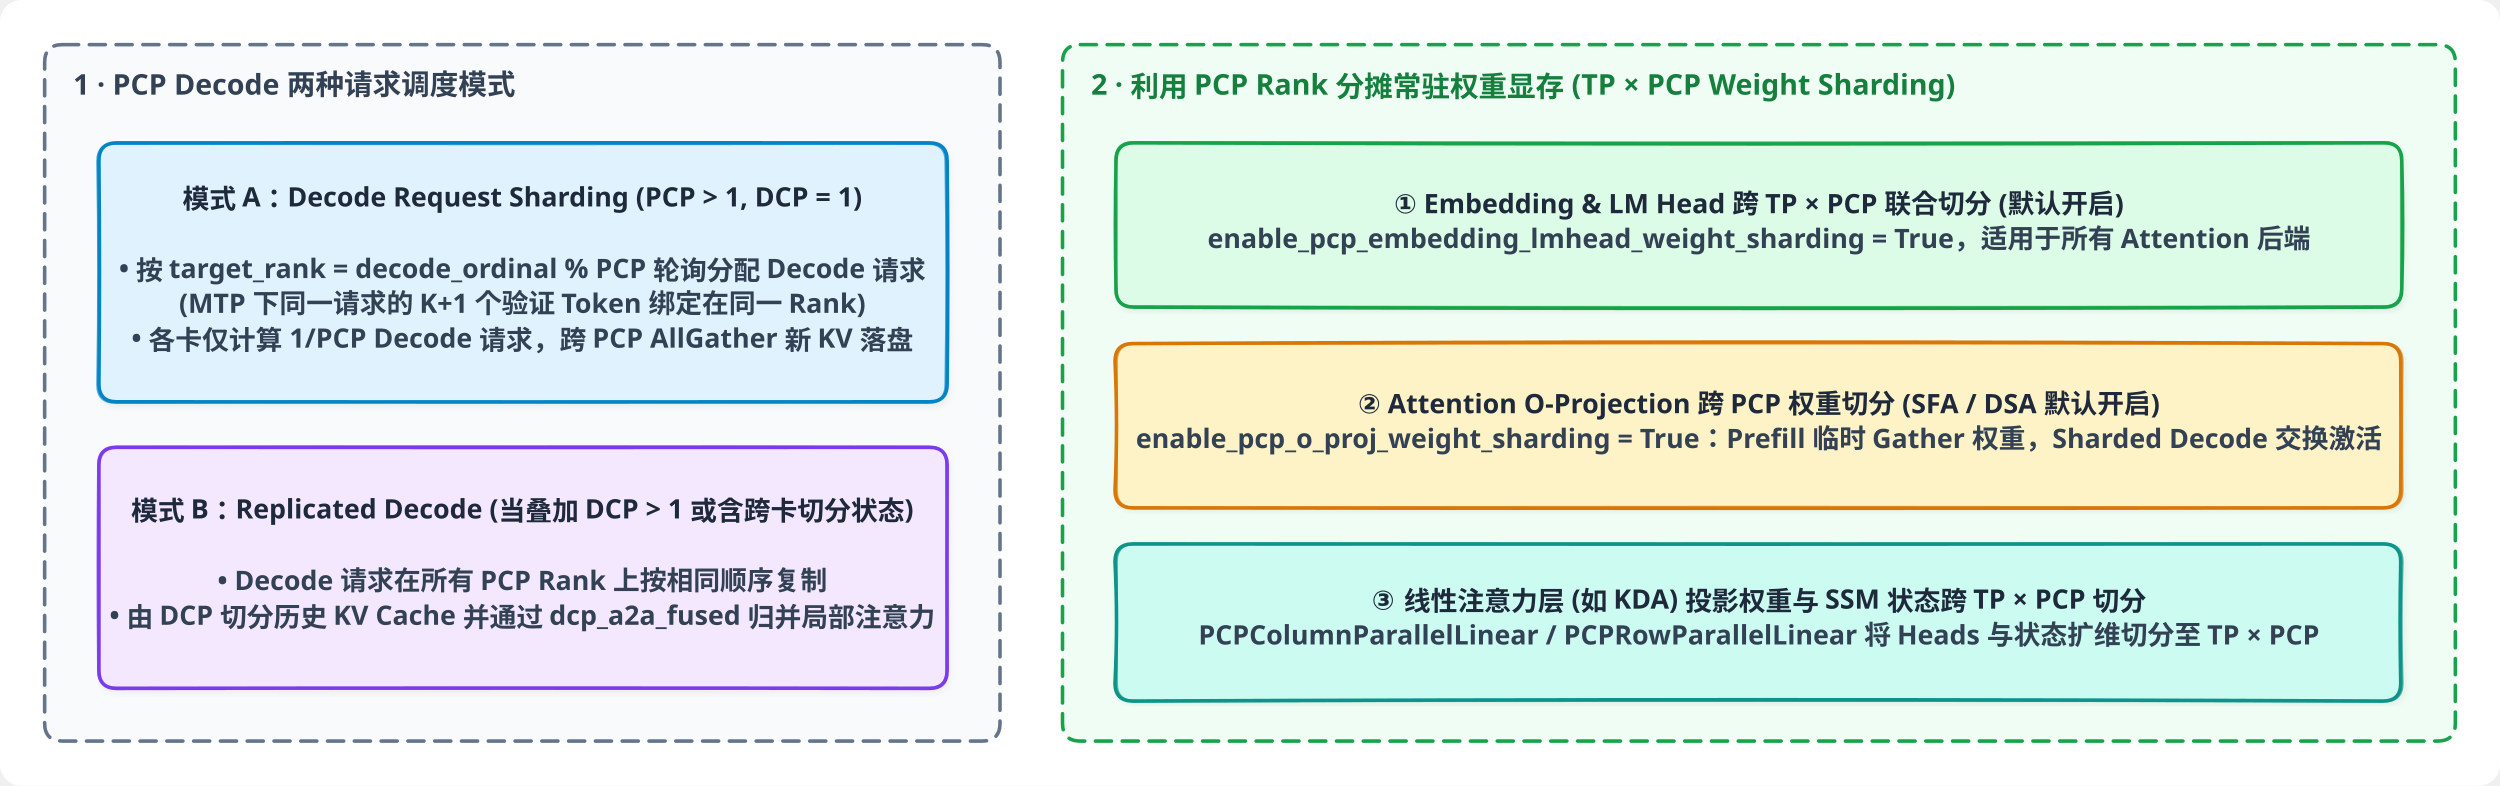
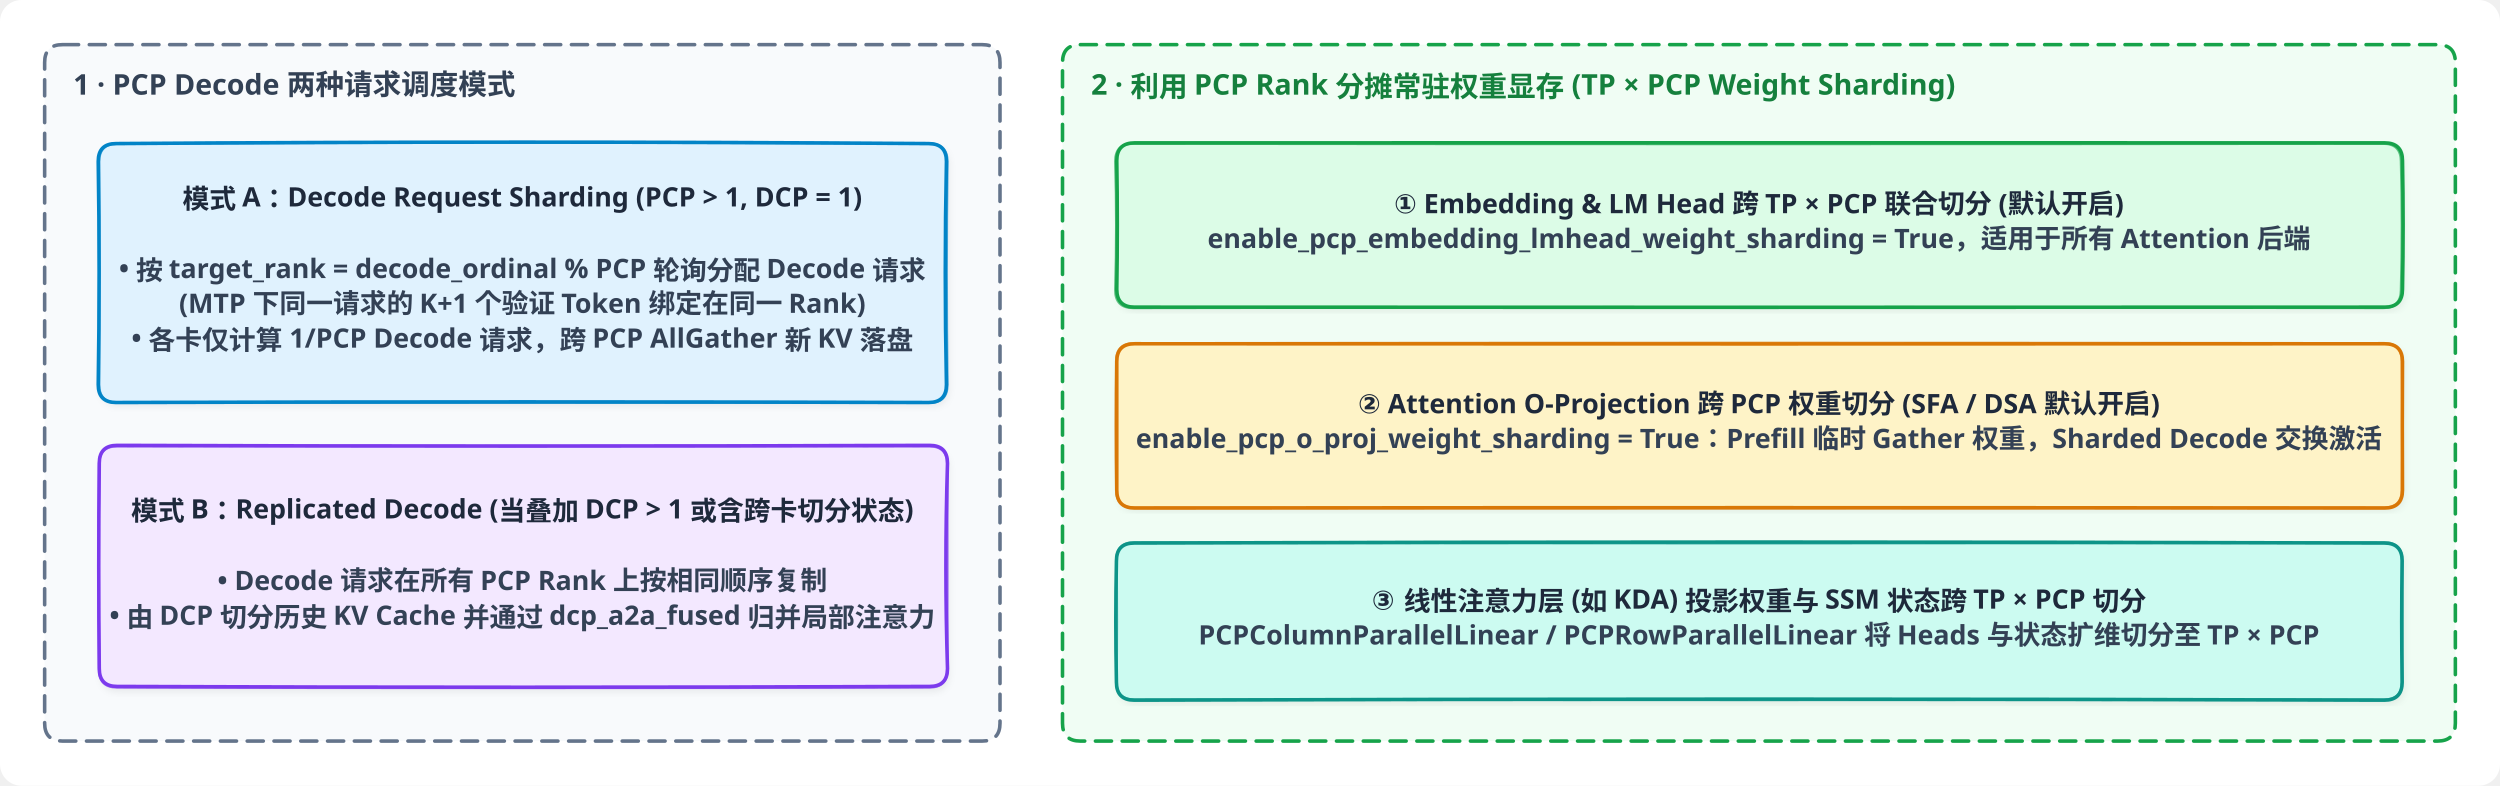
<svg xmlns="http://www.w3.org/2000/svg" viewBox="0 0 1400 440" width="1400" height="440" font-family="'Comic Sans MS', 'Segoe Print', 'Bradley Hand', 'Chalkboard SE', 'Microsoft YaHei', sans-serif">
  <defs>
    <filter id="paper-shadow" x="-2%" y="-2%" width="104%" height="106%">
      <feDropShadow dx="1.5" dy="2.5" stdDeviation="2" flood-color="#0f172a" flood-opacity="0.07" />
    </filter>
  </defs>
  <rect x="0" y="0" width="1400" height="440" fill="#ffffff" rx="12" />
  <path d="M 35.0 25 L 550.0 25 Q 560 25 560 35.0 L 560 405.0 Q 560 415 550.0 415 L 35.0 415 Q 25 415 25 405.0 L 25 35.0 Q 25 25 35.0 25 Z" fill="#f8fafc" stroke="none" />
  <path d="M 35.0 25 L 550.0 25 Q 560 25 560 35.0 L 560 405.0 Q 560 415 550.0 415 L 35.0 415 Q 25 415 25 405.0 L 25 35.0 Q 25 25 35.0 25 Z" fill="none" stroke="#64748b" stroke-width="2" stroke-linecap="round" stroke-linejoin="round" opacity="1" stroke-dasharray="9 6" />
  <path d="M 65.0 80 L 520.0 80 Q 530 80 530 90.0 L 530 215.0 Q 530 225 520.0 225 L 65.0 225 Q 55 225 55 215.0 L 55 90.0 Q 55 80 65.0 80 Z" fill="#e0f2fe" stroke="none" filter="url(#paper-shadow)" />
-   <path d="M 65.4 80.0 Q 292.5 79.9 520.4 80.0 Q 530.4 80.0 530.4 90.0 Q 531.1 152.5 530.4 215.0 Q 530.4 225.0 520.4 225.0 Q 292.5 225.2 65.4 225.0 Q 55.4 225.0 55.4 215.0 Q 56.0 152.5 55.4 90.0 Q 55.4 80.0 65.4 80.0" fill="none" stroke="#0284c7" stroke-width="2" stroke-linecap="round" stroke-linejoin="round" opacity="1" />
-   <path d="M 64.6 80.4 Q 292.5 80.8 519.6 80.4 Q 529.6 80.4 529.6 90.4 Q 530.6 152.5 529.6 215.4 Q 529.6 225.4 519.6 225.4 Q 292.5 224.7 64.6 225.4 Q 54.6 225.4 54.6 215.4 Q 55.7 152.5 54.6 90.4 Q 54.6 80.4 64.6 80.4" fill="none" stroke="#0284c7" stroke-width="1.5" stroke-linecap="round" stroke-linejoin="round" opacity="0.65" />
+   <path d="M 65.0 80.4 Q 292.5 78.8 520.0 80.4 Q 530.0 80.4 530.0 90.4 Q 528.7 152.5 530.0 215.4 Q 530.0 225.4 520.0 225.4 Q 292.5 224.7 65.0 225.4 Q 55.0 225.4 55.0 215.4 Q 56.0 152.5 55.0 90.4 Q 55.0 80.4 65.0 80.4" fill="none" stroke="#0284c7" stroke-width="2" stroke-linecap="round" stroke-linejoin="round" opacity="1" />
+   <path d="M 65.5 80.5 Q 292.5 79.1 520.5 80.5 Q 530.5 80.5 530.5 90.5 Q 529.7 152.5 530.5 215.5 Q 530.5 225.5 520.5 225.5 Q 292.5 225.4 65.5 225.5 Q 55.5 225.5 55.5 215.5 Q 55.8 152.5 55.5 90.5 Q 55.5 80.5 65.5 80.5" fill="none" stroke="#0284c7" stroke-width="1.5" stroke-linecap="round" stroke-linejoin="round" opacity="0.65" />
  <path d="M 65.0 250 L 520.0 250 Q 530 250 530 260.0 L 530 375.0 Q 530 385 520.0 385 L 65.0 385 Q 55 385 55 375.0 L 55 260.0 Q 55 250 65.0 250 Z" fill="#f3e8ff" stroke="none" filter="url(#paper-shadow)" />
-   <path d="M 65.4 250.5 Q 292.5 250.7 520.4 250.5 Q 530.4 250.5 530.4 260.5 Q 530.2 317.5 530.4 375.5 Q 530.4 385.5 520.4 385.5 Q 292.5 385.1 65.4 385.5 Q 55.4 385.5 55.4 375.5 Q 55.4 317.5 55.4 260.5 Q 55.4 250.5 65.4 250.5" fill="none" stroke="#7c3aed" stroke-width="2" stroke-linecap="round" stroke-linejoin="round" opacity="1" />
-   <path d="M 65.1 250.3 Q 292.5 249.8 520.1 250.3 Q 530.1 250.3 530.1 260.3 Q 530.6 317.5 530.1 375.3 Q 530.1 385.3 520.1 385.3 Q 292.5 385.8 65.1 385.3 Q 55.1 385.3 55.1 375.3 Q 54.4 317.5 55.1 260.3 Q 55.1 250.3 65.1 250.3" fill="none" stroke="#7c3aed" stroke-width="1.5" stroke-linecap="round" stroke-linejoin="round" opacity="0.65" />
+   <path d="M 65.6 249.4 Q 292.5 250.2 520.6 249.4 Q 530.6 249.4 530.6 259.4 Q 528.8 317.5 530.6 374.4 Q 530.6 384.4 520.6 384.4 Q 292.5 385.3 65.6 384.4 Q 55.6 384.4 55.6 374.4 Q 55.0 317.5 55.6 259.4 Q 55.6 249.4 65.6 249.4" fill="none" stroke="#7c3aed" stroke-width="2" stroke-linecap="round" stroke-linejoin="round" opacity="1" />
+   <path d="M 65.5 249.9 Q 292.5 249.5 520.5 249.9 Q 530.5 249.9 530.5 259.9 Q 530.5 317.5 530.5 374.9 Q 530.5 384.9 520.5 384.9 Q 292.5 385.5 65.5 384.9 Q 55.5 384.9 55.5 374.9 Q 54.9 317.5 55.5 259.9 Q 55.5 249.9 65.5 249.9" fill="none" stroke="#7c3aed" stroke-width="1.5" stroke-linecap="round" stroke-linejoin="round" opacity="0.65" />
  <path d="M 605.0 25 L 1365.0 25 Q 1375 25 1375 35.0 L 1375 405.0 Q 1375 415 1365.0 415 L 605.0 415 Q 595 415 595 405.0 L 595 35.0 Q 595 25 605.0 25 Z" fill="#f0fdf4" stroke="none" />
  <path d="M 605.0 25 L 1365.0 25 Q 1375 25 1375 35.0 L 1375 405.0 Q 1375 415 1365.0 415 L 605.0 415 Q 595 415 595 405.0 L 595 35.0 Q 595 25 605.0 25 Z" fill="none" stroke="#16a34a" stroke-width="2" stroke-linecap="round" stroke-linejoin="round" opacity="1" stroke-dasharray="9 6" />
  <path d="M 635.0 80 L 1335.0 80 Q 1345 80 1345 90.0 L 1345 162.0 Q 1345 172 1335.0 172 L 635.0 172 Q 625 172 625 162.0 L 625 90.0 Q 625 80 635.0 80 Z" fill="#dcfce7" stroke="none" filter="url(#paper-shadow)" />
-   <path d="M 635.0 80.0 Q 985.0 81.2 1335.0 80.0 Q 1345.0 80.0 1345.0 90.0 Q 1346.0 126.0 1345.0 162.0 Q 1345.0 172.0 1335.0 172.0 Q 985.0 173.4 635.0 172.0 Q 625.0 172.0 625.0 162.0 Q 624.2 126.0 625.0 90.0 Q 625.0 80.0 635.0 80.0" fill="none" stroke="#16a34a" stroke-width="2" stroke-linecap="round" stroke-linejoin="round" opacity="1" />
-   <path d="M 634.7 79.7 Q 985.0 80.0 1334.7 79.7 Q 1344.7 79.7 1344.7 89.7 Q 1344.7 126.0 1344.7 161.7 Q 1344.7 171.7 1334.7 171.7 Q 985.0 172.5 634.7 171.7 Q 624.7 171.7 624.7 161.7 Q 625.7 126.0 624.7 89.7 Q 624.7 79.7 634.7 79.7" fill="none" stroke="#16a34a" stroke-width="1.5" stroke-linecap="round" stroke-linejoin="round" opacity="0.65" />
+   <path d="M 635.4 80.0 Q 985.0 79.9 1335.4 80.0 Q 1345.4 80.0 1345.4 90.0 Q 1346.1 126.0 1345.4 162.0 Q 1345.4 172.0 1335.4 172.0 Q 985.0 172.2 635.4 172.0 Q 625.4 172.0 625.4 162.0 Q 626.0 126.0 625.4 90.0 Q 625.4 80.0 635.4 80.0" fill="none" stroke="#16a34a" stroke-width="2" stroke-linecap="round" stroke-linejoin="round" opacity="1" />
+   <path d="M 634.6 80.4 Q 985.0 80.8 1334.6 80.4 Q 1344.6 80.4 1344.6 90.4 Q 1345.6 126.0 1344.6 162.4 Q 1344.6 172.4 1334.6 172.4 Q 985.0 171.7 634.6 172.4 Q 624.6 172.4 624.6 162.4 Q 625.7 126.0 624.6 90.4 Q 624.6 80.4 634.6 80.4" fill="none" stroke="#16a34a" stroke-width="1.5" stroke-linecap="round" stroke-linejoin="round" opacity="0.65" />
  <path d="M 635.0 192 L 1335.0 192 Q 1345 192 1345 202.0 L 1345 274.0 Q 1345 284 1335.0 284 L 635.0 284 Q 625 284 625 274.0 L 625 202.0 Q 625 192 635.0 192 Z" fill="#fef3c7" stroke="none" filter="url(#paper-shadow)" />
-   <path d="M 634.4 192.4 Q 985.0 190.7 1334.4 192.4 Q 1344.4 192.4 1344.4 202.4 Q 1344.6 238.0 1344.4 274.4 Q 1344.4 284.4 1334.4 284.4 Q 985.0 284.9 634.4 284.4 Q 624.4 284.4 624.4 274.4 Q 626.1 238.0 624.4 202.4 Q 624.4 192.4 634.4 192.4" fill="none" stroke="#d97706" stroke-width="2" stroke-linecap="round" stroke-linejoin="round" opacity="1" />
-   <path d="M 635.3 192.5 Q 985.0 192.0 1335.3 192.5 Q 1345.3 192.5 1345.3 202.5 Q 1344.8 238.0 1345.3 274.5 Q 1345.3 284.5 1335.3 284.5 Q 985.0 283.4 635.3 284.5 Q 625.3 284.5 625.3 274.5 Q 625.0 238.0 625.3 202.5 Q 625.3 192.5 635.3 192.5" fill="none" stroke="#d97706" stroke-width="1.5" stroke-linecap="round" stroke-linejoin="round" opacity="0.65" />
+   <path d="M 635.4 192.5 Q 985.0 192.7 1335.4 192.5 Q 1345.4 192.5 1345.4 202.5 Q 1345.2 238.0 1345.4 274.5 Q 1345.4 284.5 1335.4 284.5 Q 985.0 284.1 635.4 284.5 Q 625.4 284.5 625.4 274.5 Q 625.4 238.0 625.4 202.5 Q 625.4 192.5 635.4 192.5" fill="none" stroke="#d97706" stroke-width="2" stroke-linecap="round" stroke-linejoin="round" opacity="1" />
+   <path d="M 635.1 192.3 Q 985.0 191.8 1335.1 192.3 Q 1345.1 192.3 1345.1 202.3 Q 1345.6 238.0 1345.1 274.3 Q 1345.1 284.3 1335.1 284.3 Q 985.0 284.8 635.1 284.3 Q 625.1 284.3 625.1 274.3 Q 624.4 238.0 625.1 202.3 Q 625.1 192.3 635.1 192.3" fill="none" stroke="#d97706" stroke-width="1.5" stroke-linecap="round" stroke-linejoin="round" opacity="0.65" />
  <path d="M 635.0 304 L 1335.0 304 Q 1345 304 1345 314.0 L 1345 382.0 Q 1345 392 1335.0 392 L 635.0 392 Q 625 392 625 382.0 L 625 314.0 Q 625 304 635.0 304 Z" fill="#ccfbf1" stroke="none" filter="url(#paper-shadow)" />
-   <path d="M 634.4 304.6 Q 985.0 304.9 1334.4 304.6 Q 1344.4 304.6 1344.4 314.6 Q 1343.7 348.0 1344.4 382.6 Q 1344.4 392.6 1334.4 392.6 Q 985.0 391.1 634.4 392.6 Q 624.4 392.6 624.4 382.6 Q 626.1 348.0 624.4 314.6 Q 624.4 304.6 634.4 304.6" fill="none" stroke="#0d9488" stroke-width="2" stroke-linecap="round" stroke-linejoin="round" opacity="1" />
-   <path d="M 635.3 304.6 Q 985.0 304.1 1335.3 304.6 Q 1345.3 304.6 1345.3 314.6 Q 1344.2 348.0 1345.3 382.6 Q 1345.3 392.6 1335.3 392.6 Q 985.0 392.1 635.3 392.6 Q 625.3 392.6 625.3 382.6 Q 625.2 348.0 625.3 314.6 Q 625.3 304.6 635.3 304.6" fill="none" stroke="#0d9488" stroke-width="1.5" stroke-linecap="round" stroke-linejoin="round" opacity="0.65" />
+   <path d="M 635.2 304.1 Q 985.0 303.0 1335.2 304.1 Q 1345.2 304.1 1345.2 314.1 Q 1344.7 348.0 1345.2 382.1 Q 1345.2 392.1 1335.2 392.1 Q 985.0 390.9 635.2 392.1 Q 625.2 392.1 625.2 382.1 Q 624.5 348.0 625.2 314.1 Q 625.2 304.1 635.2 304.1" fill="none" stroke="#0d9488" stroke-width="2" stroke-linecap="round" stroke-linejoin="round" opacity="1" />
+   <path d="M 635.2 303.8 Q 985.0 304.6 1335.2 303.8 Q 1345.2 303.8 1345.2 313.8 Q 1345.4 348.0 1345.2 381.8 Q 1345.2 391.8 1335.2 391.8 Q 985.0 392.1 635.2 391.8 Q 625.2 391.8 625.2 381.8 Q 625.6 348.0 625.2 313.8 Q 625.2 303.8 635.2 303.8" fill="none" stroke="#0d9488" stroke-width="1.5" stroke-linecap="round" stroke-linejoin="round" opacity="0.65" />
  <text x="41.0" y="53.0" font-size="16" font-weight="700" fill="#334155" text-anchor="start">1 · PCP Decode 两种请求调度模式</text>
  <text x="292.5" y="116.7" font-size="15" font-weight="700" fill="#1e293b" text-anchor="middle">模式 A：Decode Request Sharding (PCP &gt; 1, DCP = 1)</text>
  <text x="292.5" y="136.2" font-size="15" font-weight="600" fill="#334155" text-anchor="middle" />
  <text x="292.5" y="155.7" font-size="15" font-weight="600" fill="#334155" text-anchor="middle">• 按 target_rank = decode_ordinal % PCP 轮询分配 Decode 请求</text>
  <text x="292.5" y="175.2" font-size="15" font-weight="600" fill="#334155" text-anchor="middle">  (MTP 下同一请求的 K+1 个验证 Token 绑定在同一 Rank)</text>
  <text x="292.5" y="194.7" font-size="15" font-weight="600" fill="#334155" text-anchor="middle">• 各卡仅计算 1/PCP Decode 请求，跨 PCP AllGather 新 KV 落盘</text>
  <text x="292.5" y="291.4" font-size="15" font-weight="700" fill="#1e293b" text-anchor="middle">模式 B：Replicated Decode (当叠加 DCP &gt; 1 或含跨卡切分状态)</text>
  <text x="292.5" y="310.9" font-size="15" font-weight="600" fill="#334155" text-anchor="middle" />
  <text x="292.5" y="330.4" font-size="15" font-weight="600" fill="#334155" text-anchor="middle">• Decode 请求在所有 PCP Rank 上按相同顺序复制</text>
  <text x="292.5" y="349.9" font-size="15" font-weight="600" fill="#334155" text-anchor="middle">• 由 DCP 切分历史 KV Cache 并通过 dcp_a2a_fused 归并局部注意力</text>
  <text x="611.0" y="53.0" font-size="16" font-weight="700" fill="#15803d" text-anchor="start">2 · 利用 PCP Rank 分摊常驻权重显存 (TP × PCP Weight Sharding)</text>
  <text x="985.0" y="119.4" font-size="15" font-weight="700" fill="#1e293b" text-anchor="middle">① Embedding &amp; LM Head 跨 TP × PCP 联合切分 (默认开启)</text>
  <text x="985.0" y="138.9" font-size="15" font-weight="600" fill="#334155" text-anchor="middle">enable_pcp_embedding_lmhead_weight_sharding = True，适用于所有 Attention 后端</text>
  <text x="985.0" y="231.4" font-size="15" font-weight="700" fill="#1e293b" text-anchor="middle">② Attention O-Projection 跨 PCP 权重切分 (SFA / DSA 默认开启)</text>
  <text x="985.0" y="250.9" font-size="15" font-weight="600" fill="#334155" text-anchor="middle">enable_pcp_o_proj_weight_sharding = True：Prefill 临时 Gather 权重，Sharded Decode 交换激活</text>
  <text x="985.0" y="341.4" font-size="15" font-weight="700" fill="#1e293b" text-anchor="middle">③ 线性注意力层 (如 KDA) 投影权重与 SSM 状态跨 TP × PCP 切分</text>
  <text x="985.0" y="360.9" font-size="15" font-weight="600" fill="#334155" text-anchor="middle">PCPColumnParallelLinear / PCPRowParallelLinear 将 Heads 与状态扩维切分至 TP × PCP</text>
</svg>
